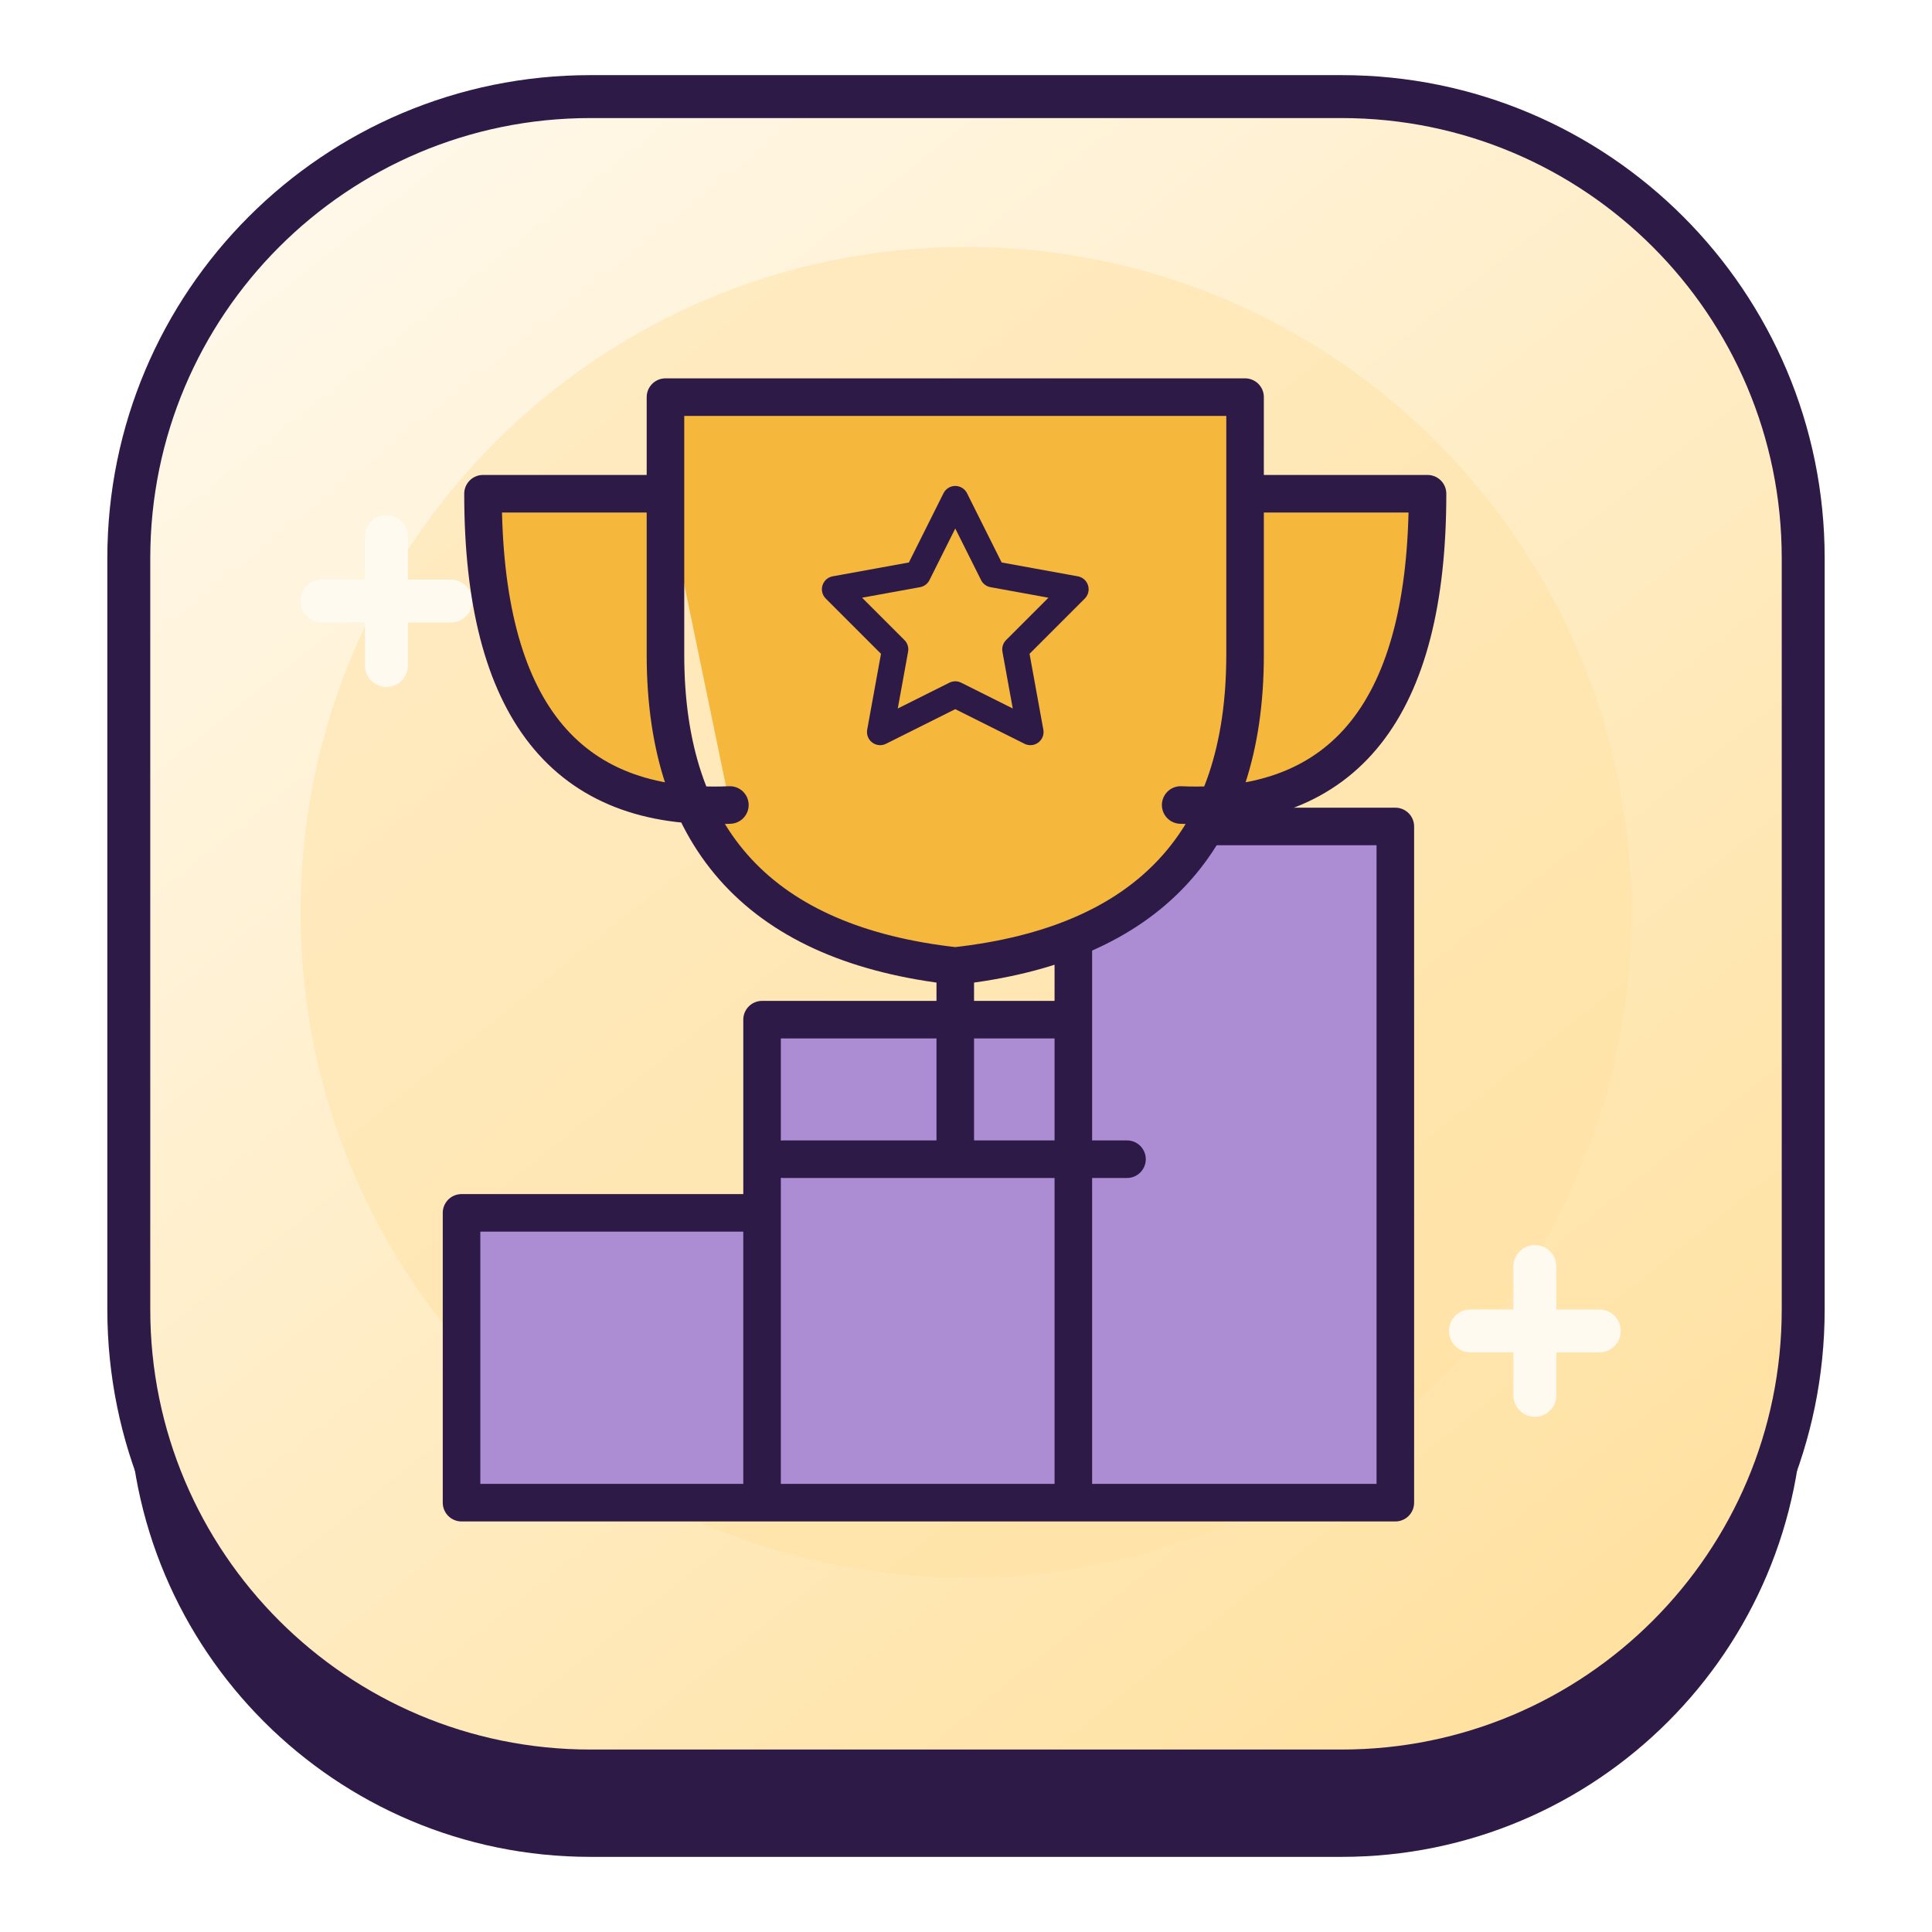
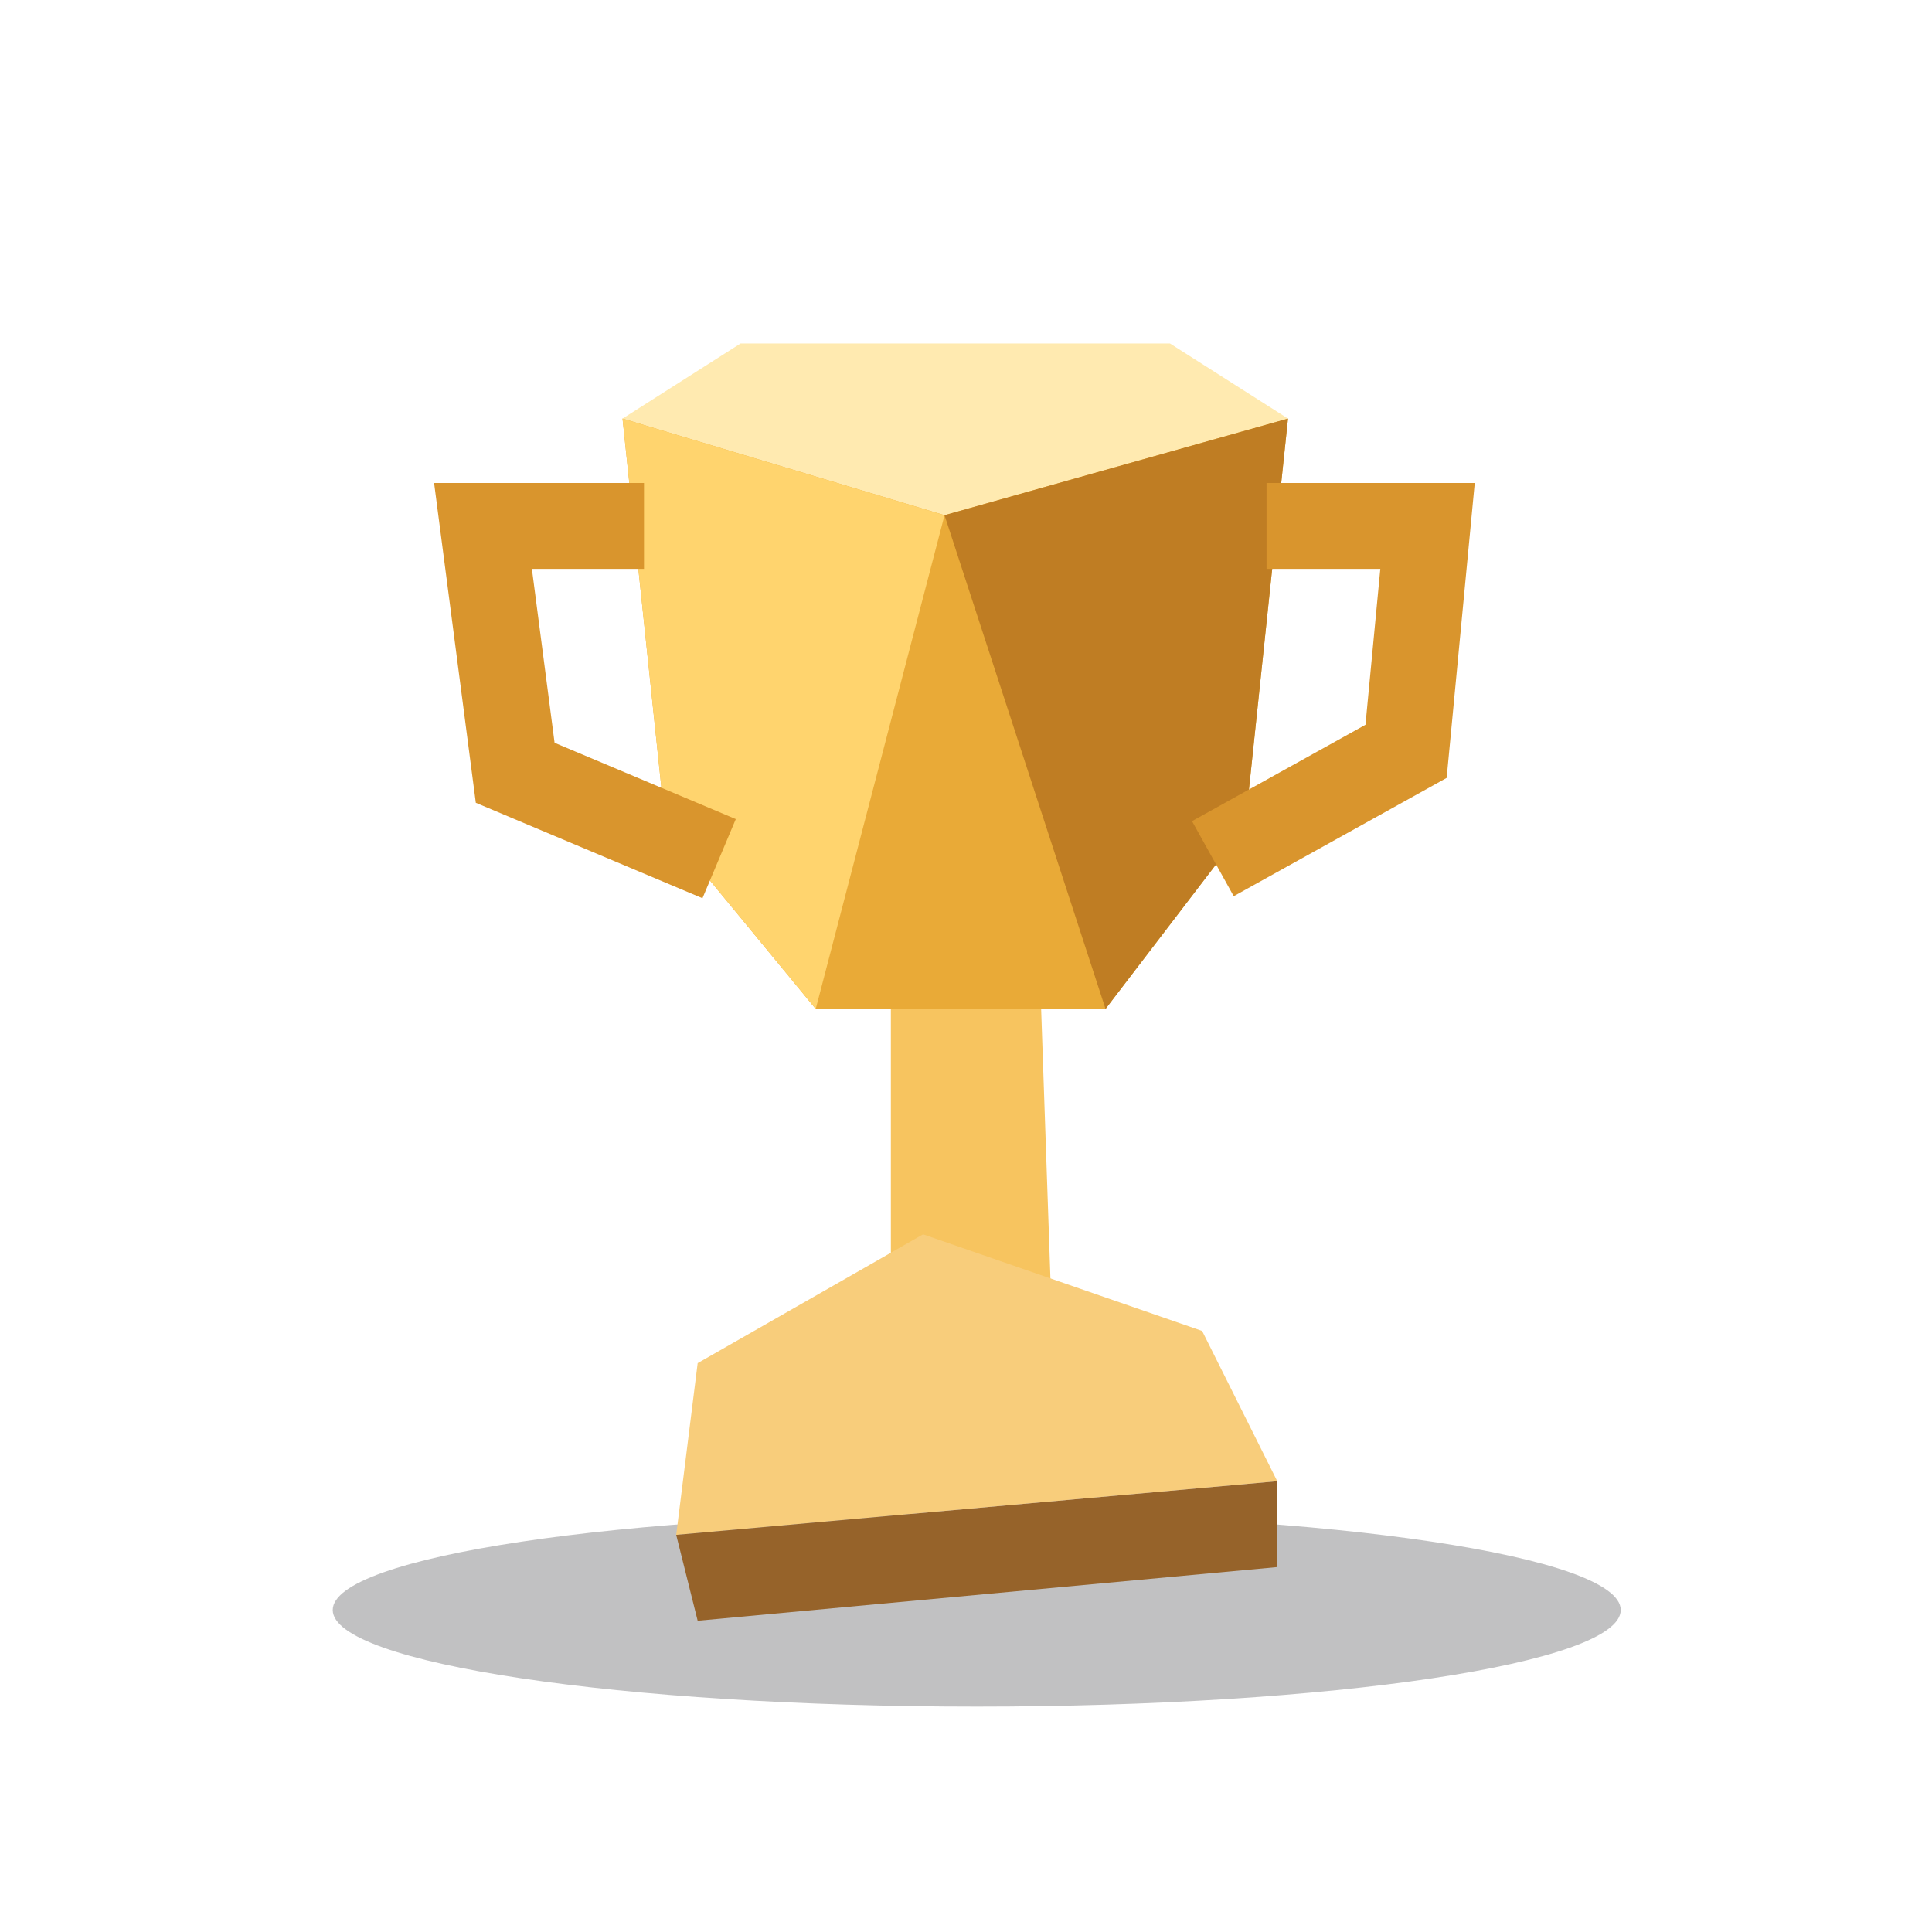
- <svg xmlns="http://www.w3.org/2000/svg" viewBox="0 0 180 180">
-   <defs>
-     <linearGradient id="bg" x2=".8" y2="1">
-       <stop stop-color="#fffaf0" />
-       <stop offset="1" stop-color="#ffe1a0" />
-     </linearGradient>
-   </defs>
-   <rect x="12" y="17" width="156" height="156" rx="43" fill="#2e1a47" />
-   <rect x="12" y="9" width="156" height="156" rx="43" fill="url(#bg)" stroke="#2e1a47" stroke-width="4" />
-   <circle cx="90" cy="85" r="62" fill="#ffe1a0" opacity=".45" />
-   <g stroke="#2e1a47" stroke-width="3.5" stroke-linecap="round" stroke-linejoin="round">
-     <path d="M36 50v12m-6-6h12m101 62v12m-6-6h12" stroke="#fffaf0" stroke-width="4" />
-     <path d="M43 113h28v27H43Zm28-18h29v45H71Zm29-18h30v63h-30Z" fill="#ac8cd3" />
-     <path d="M62 37h54v24q0 26-27 29-27-3-27-29Zm0 9H45q0 30 23 29m48-29h17q0 30-23 29M89 90v17m-16 1h32" fill="#f5b83d" />
-     <path transform="translate(89 57) scale(0.7)" d="m0-15 5 10 11 2-8 8 2 11-10-5-10 5 2-11-8-8 11-2Z" fill="#f5b83d" />
+ <svg xmlns="http://www.w3.org/2000/svg" viewBox="0 0 180 180" role="img">
+   <ellipse cx="91" cy="150" rx="60" ry="9" fill="#08070b" opacity=".25" />
+   <g>
+     <polygon points="58,39 120,39 116,77 103,94 76,94 62,77" fill="#e9aa37" />
+     <polygon points="58,39 88,48 120,39 109,32 69,32" fill="#ffeab0" />
+     <polygon points="58,39 62,77 76,94 88,48" fill="#ffd46e" />
+     <polygon points="88,48 103,94 116,77 120,39" fill="#bf7d23" />
+     <polygon points="83,94 97,94 98,123 83,123" fill="#f7c45f" />
+     <polygon points="65,127 86,115 112,124 119,138 63,143" fill="#f8cd7b" />
+     <polygon points="63,143 119,138 119,146 65,151" fill="#96632a" />
+     <path d="M60 49H45L48 72 67 80 M118 49H133L131 70 113 80" fill="none" stroke="#d9952d" stroke-width="8" />
  </g>
</svg>
